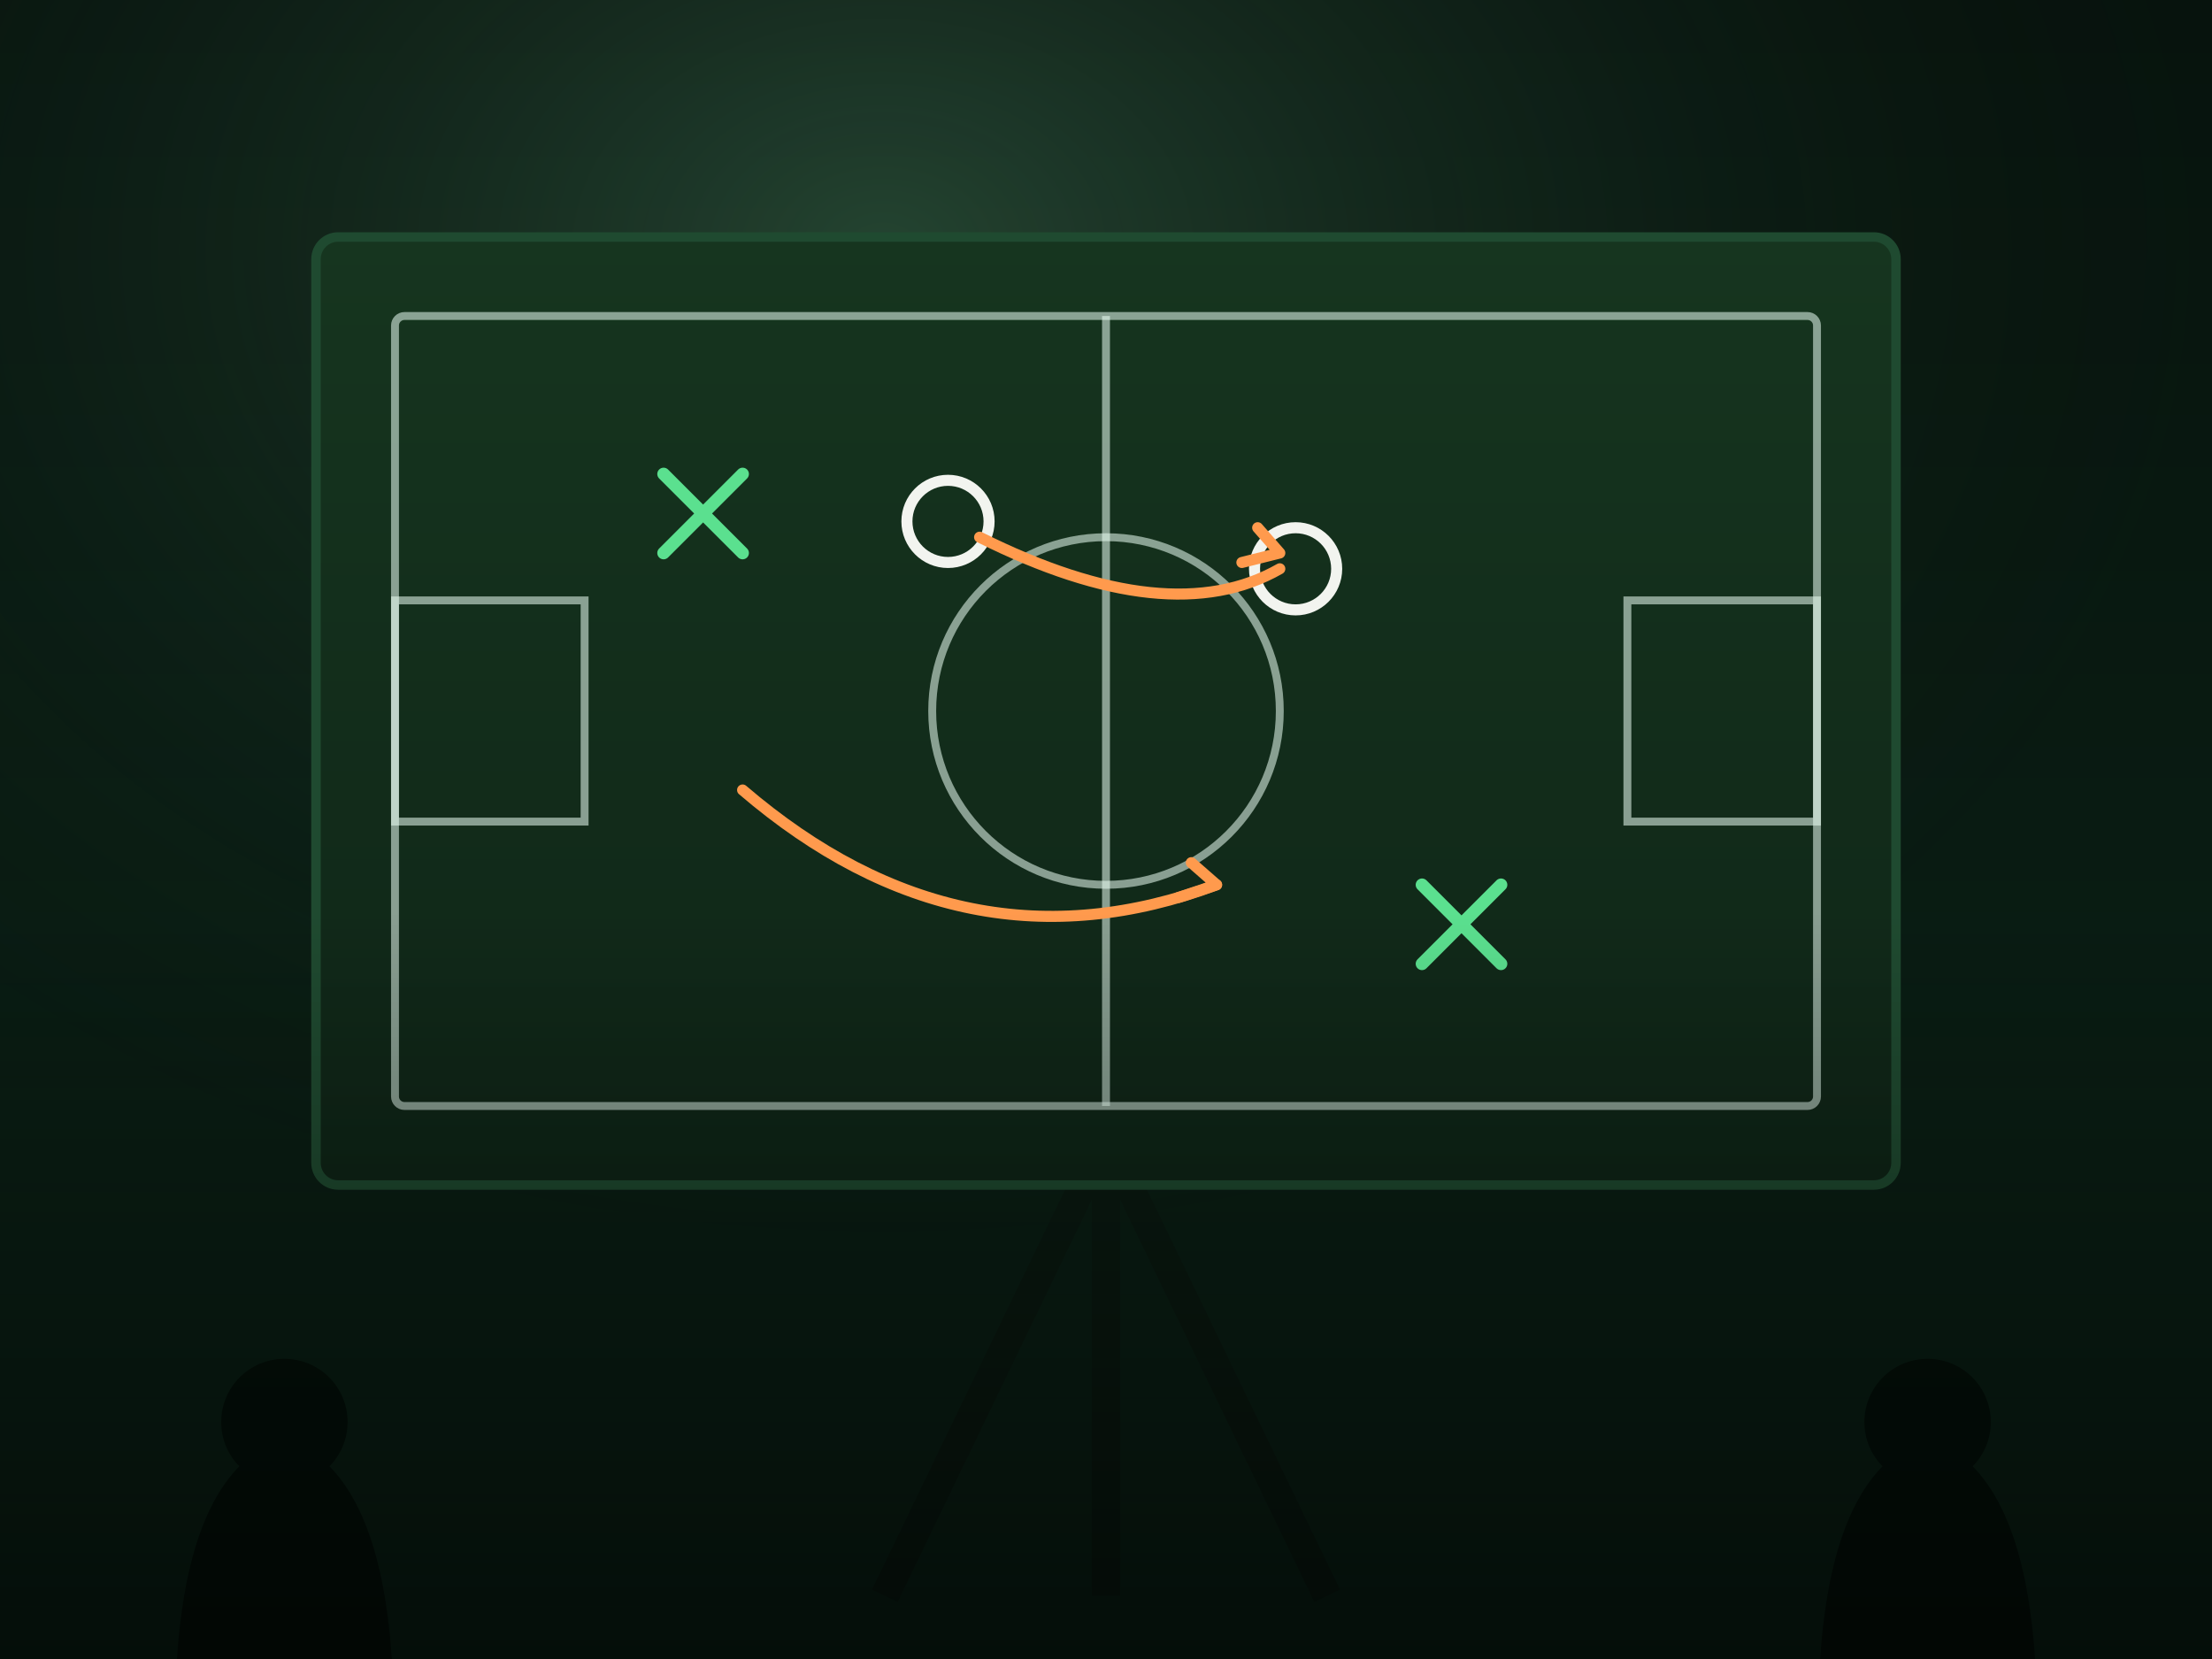
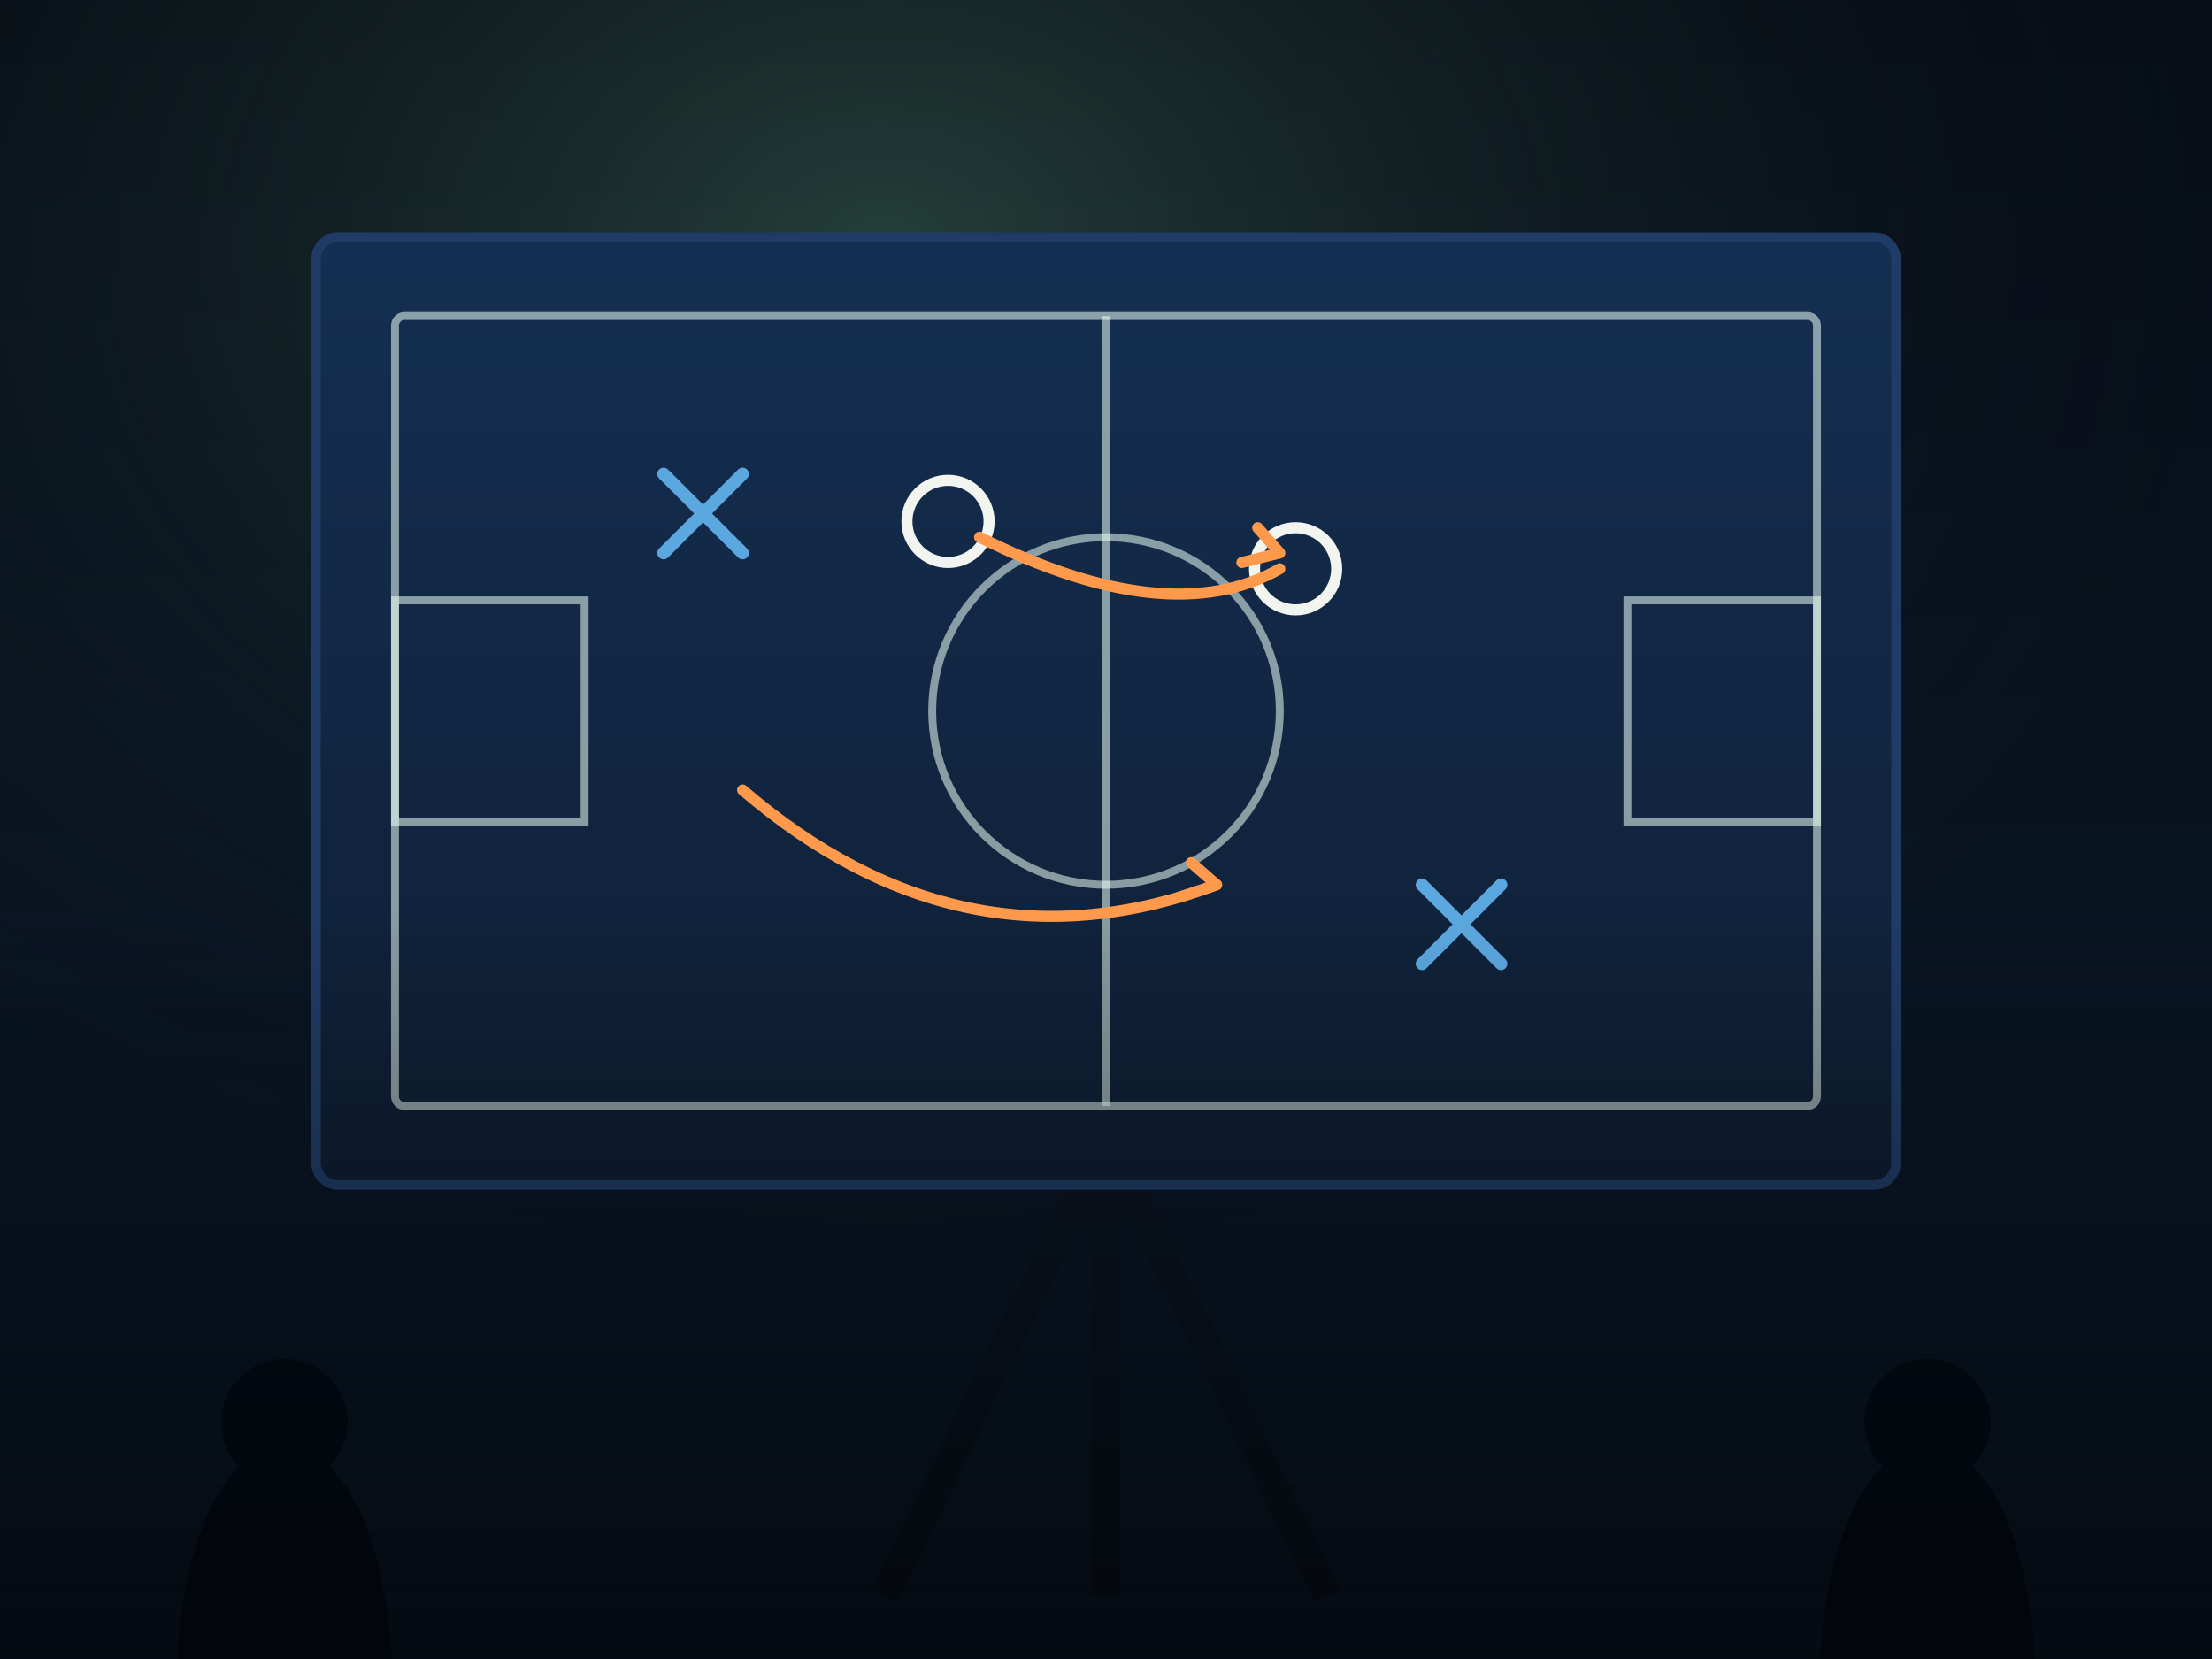
<svg xmlns="http://www.w3.org/2000/svg" width="100%" height="100%" viewBox="0 0 1400 1050" preserveAspectRatio="xMidYMid slice" role="img" aria-label="Pizarra táctica durante una capacitación de fútbol">
  <defs>
    <linearGradient id="bg" x1="0" y1="0" x2="0" y2="1">
-       <stop offset="0%" stop-color="#07130d" />
-       <stop offset="100%" stop-color="#0b2317" />
+       <stop offset="0%" stop-color="#070d16" />
+       <stop offset="100%" stop-color="#0b1a2b" />
    </linearGradient>
    <radialGradient id="luz" cx="40%" cy="15%" r="65%">
      <stop offset="0%" stop-color="rgba(150,255,190,0.20)" />
      <stop offset="100%" stop-color="transparent" />
    </radialGradient>
    <linearGradient id="board" x1="0" y1="0" x2="0" y2="1">
-       <stop offset="0%" stop-color="#16351f" />
-       <stop offset="100%" stop-color="#0f2517" />
+       <stop offset="0%" stop-color="#142f52" />
+       <stop offset="100%" stop-color="#0f1e33" />
    </linearGradient>
    <linearGradient id="vig" x1="0" y1="0" x2="0" y2="1">
      <stop offset="55%" stop-color="transparent" />
      <stop offset="100%" stop-color="rgba(0,0,0,0.6)" />
    </linearGradient>
  </defs>
  <rect width="1400" height="1050" fill="url(#bg)" />
  <rect width="1400" height="1050" fill="url(#luz)" />
-   <g stroke="#0a1a11" stroke-width="18">
+   <g stroke="#0a1420" stroke-width="18">
    <line x1="700" y1="720" x2="560" y2="1010" />
    <line x1="700" y1="720" x2="840" y2="1010" />
    <line x1="700" y1="720" x2="700" y2="1010" />
  </g>
-   <rect x="200" y="150" width="1000" height="600" rx="14" fill="url(#board)" stroke="#1f4a30" stroke-width="6" />
+   <rect x="200" y="150" width="1000" height="600" rx="14" fill="url(#board)" stroke="#1f3c66" stroke-width="6" />
  <g stroke="rgba(235,255,244,0.55)" stroke-width="5" fill="none">
    <rect x="250" y="200" width="900" height="500" rx="6" />
    <line x1="700" y1="200" x2="700" y2="700" />
    <circle cx="700" cy="450" r="110" />
    <rect x="250" y="380" width="120" height="140" />
    <rect x="1030" y="380" width="120" height="140" />
  </g>
-   <g stroke="#5be08f" stroke-width="8" stroke-linecap="round" fill="none">
+   <g stroke="#5ba8e0" stroke-width="8" stroke-linecap="round" fill="none">
    <path d="M420 300 l50 50 M470 300 l-50 50" />
    <path d="M900 560 l50 50 M950 560 l-50 50" />
  </g>
  <g fill="none" stroke="#f2f4ef" stroke-width="7">
    <circle cx="600" cy="330" r="26" />
    <circle cx="820" cy="360" r="26" />
  </g>
  <g stroke="#ff9a4d" stroke-width="7" fill="none" stroke-linecap="round">
    <path d="M620 340 q120 60 190 20" />
    <path d="M810 350 l-14 -16 M810 350 l-24 6" />
    <path d="M470 500 q140 120 300 60" />
    <path d="M770 560 l-16 -14 M770 560 l-24 8" />
  </g>
-   <g fill="#04110a">
+   <g fill="#040c18">
    <circle cx="180" cy="900" r="40" />
    <path d="M112 1050 q8 -120 68 -140 q60 20 68 140 Z" />
    <circle cx="1220" cy="900" r="40" />
    <path d="M1152 1050 q8 -120 68 -140 q60 20 68 140 Z" />
  </g>
  <rect width="1400" height="1050" fill="url(#vig)" />
</svg>
